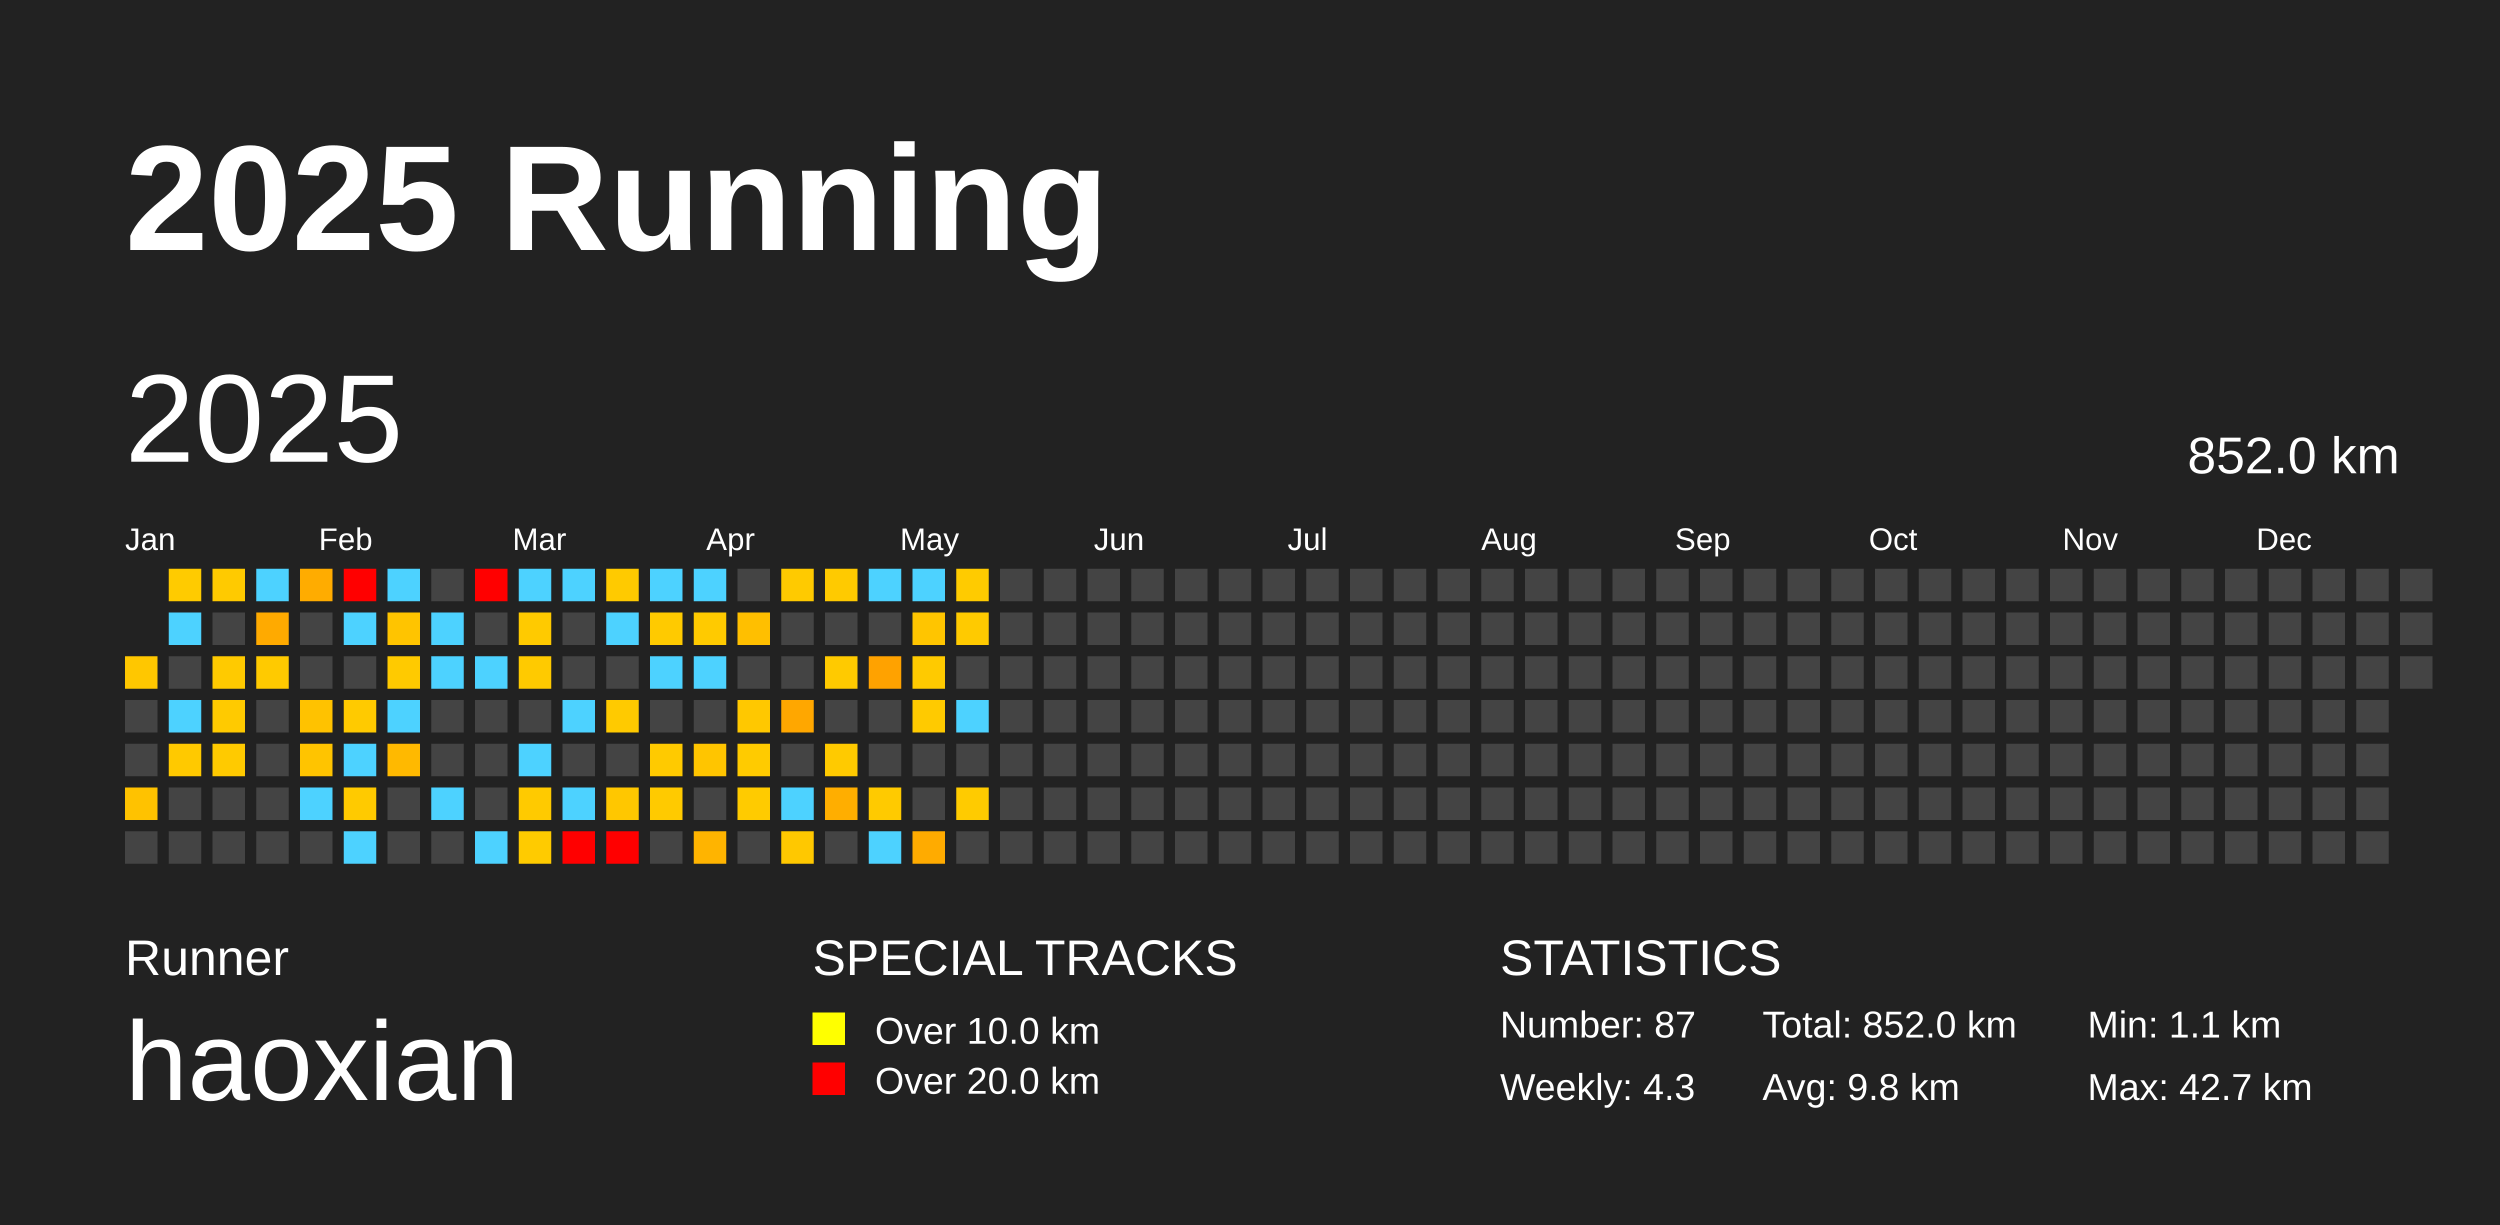
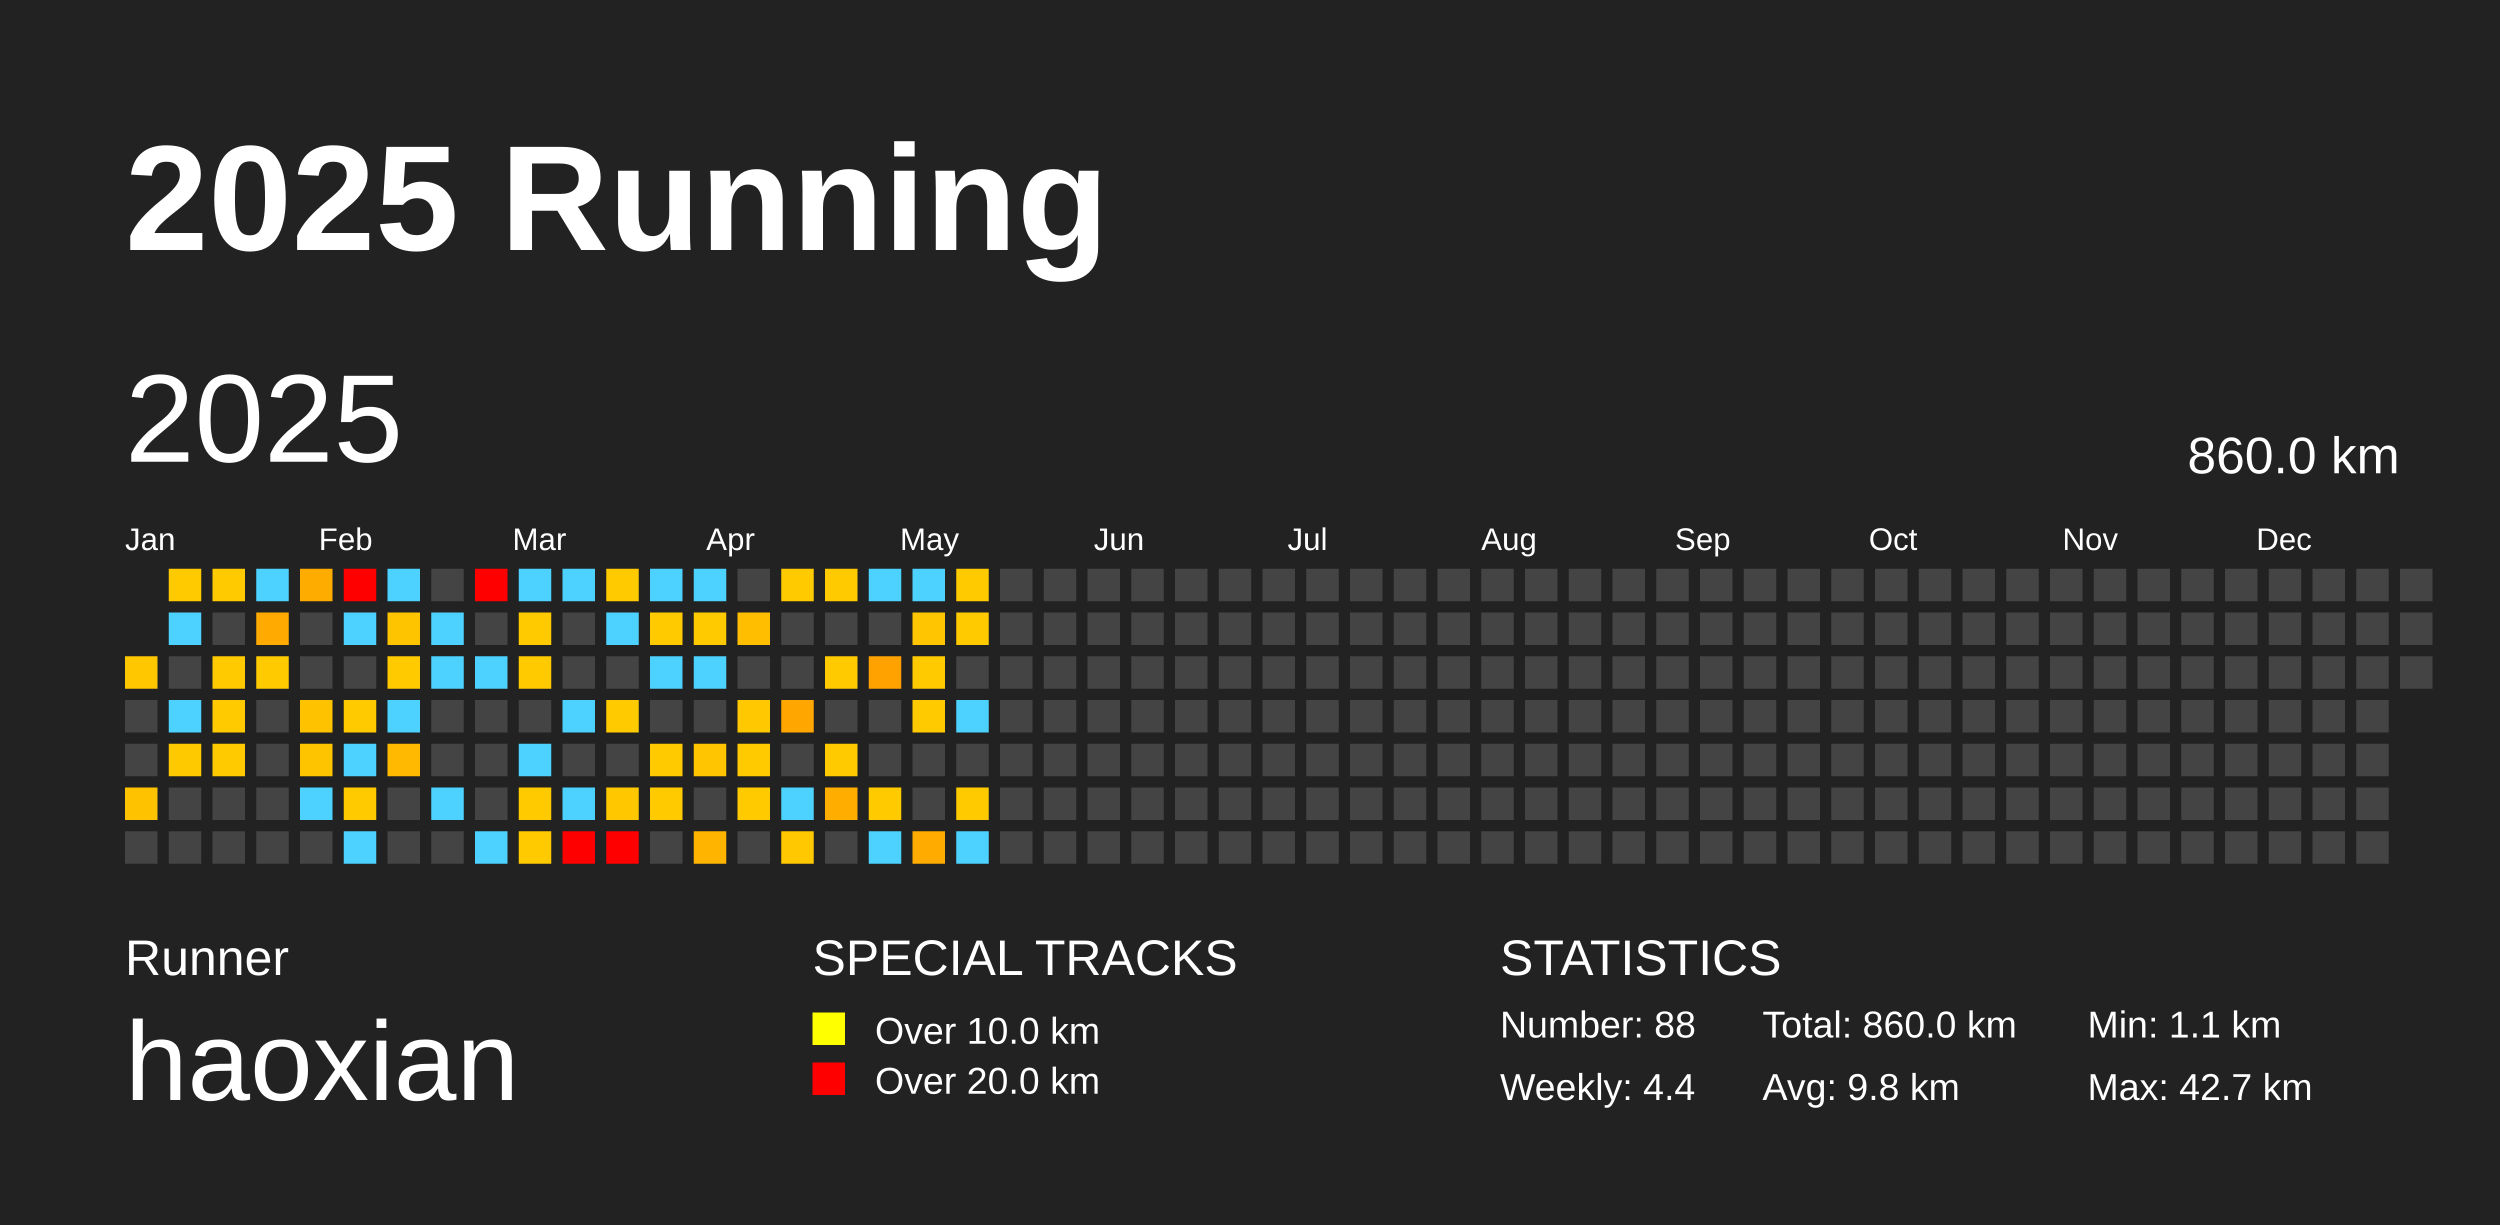
<svg xmlns="http://www.w3.org/2000/svg" baseProfile="full" height="98mm" version="1.1" viewBox="0,0,200,98" width="200mm">
  <defs />
  <rect fill="#222222" height="98" width="200" x="0" y="0" />
  <text fill="#FFFFFF" style="font-size:12px; font-family:Arial; font-weight:bold;" x="10" y="20">2025 Running</text>
  <text fill="#FFFFFF" style="font-size:4px; font-family:Arial" x="10" y="78">Runner</text>
  <text fill="#FFFFFF" style="font-size:9px; font-family:Arial" x="10" y="88">haoxian</text>
  <text fill="#FFFFFF" style="font-size:4px; font-family:Arial" x="65" y="78">SPECIAL TRACKS</text>
  <rect fill="yellow" height="2.6" width="2.6" x="65" y="81" />
  <text fill="#FFFFFF" style="font-size:3px; font-family:Arial" x="70" y="83.5">Over 10.0 km</text>
  <rect fill="red" height="2.6" width="2.6" x="65" y="85" />
  <text fill="#FFFFFF" style="font-size:3px; font-family:Arial" x="70" y="87.5">Over 20.0 km</text>
  <text fill="#FFFFFF" style="font-size:4px; font-family:Arial" x="120" y="78">STATISTICS</text>
-   <text fill="#FFFFFF" style="font-size:3px; font-family:Arial" x="120" y="83">Number: 87</text>
-   <text fill="#FFFFFF" style="font-size:3px; font-family:Arial" x="120" y="88">Weekly: 4.3</text>
-   <text fill="#FFFFFF" style="font-size:3px; font-family:Arial" x="141" y="83">Total: 852.0 km</text>
+   <text fill="#FFFFFF" style="font-size:3px; font-family:Arial" x="120" y="83">Number: 88</text>
+   <text fill="#FFFFFF" style="font-size:3px; font-family:Arial" x="120" y="88">Weekly: 4.4</text>
+   <text fill="#FFFFFF" style="font-size:3px; font-family:Arial" x="141" y="83">Total: 860.0 km</text>
  <text fill="#FFFFFF" style="font-size:3px; font-family:Arial" x="141" y="88">Avg: 9.8 km</text>
  <text fill="#FFFFFF" style="font-size:3px; font-family:Arial" x="167" y="83">Min: 1.1 km</text>
  <text fill="#FFFFFF" style="font-size:3px; font-family:Arial" x="167" y="88">Max: 42.7 km</text>
  <text dominant-baseline="hanging" fill="#FFFFFF" style="font-size:10.0px; font-family:Arial;" x="10" y="30">2025</text>
-   <text dominant-baseline="hanging" fill="#FFFFFF" style="font-size:4.125px; font-family:Arial;" x="175" y="35">852.0 km</text>
+   <text dominant-baseline="hanging" fill="#FFFFFF" style="font-size:4.125px; font-family:Arial;" x="175" y="35">860.0 km</text>
  <text fill="#FFFFFF" style="font-size:2.5px; font-family:Arial" x="10.0" y="44">Jan</text>
  <text fill="#FFFFFF" style="font-size:2.5px; font-family:Arial" x="25.5" y="44">Feb</text>
  <text fill="#FFFFFF" style="font-size:2.5px; font-family:Arial" x="41.0" y="44">Mar</text>
  <text fill="#FFFFFF" style="font-size:2.5px; font-family:Arial" x="56.5" y="44">Apr</text>
  <text fill="#FFFFFF" style="font-size:2.5px; font-family:Arial" x="72.0" y="44">May</text>
  <text fill="#FFFFFF" style="font-size:2.5px; font-family:Arial" x="87.5" y="44">Jun</text>
  <text fill="#FFFFFF" style="font-size:2.5px; font-family:Arial" x="103.0" y="44">Jul</text>
  <text fill="#FFFFFF" style="font-size:2.5px; font-family:Arial" x="118.5" y="44">Aug</text>
  <text fill="#FFFFFF" style="font-size:2.5px; font-family:Arial" x="134.0" y="44">Sep</text>
  <text fill="#FFFFFF" style="font-size:2.5px; font-family:Arial" x="149.5" y="44">Oct</text>
  <text fill="#FFFFFF" style="font-size:2.5px; font-family:Arial" x="165.0" y="44">Nov</text>
  <text fill="#FFFFFF" style="font-size:2.5px; font-family:Arial" x="180.5" y="44">Dec</text>
  <rect fill="#ffc700" height="2.6" width="2.6" x="10.0" y="52.5" />
  <rect fill="#444444" height="2.6" width="2.6" x="10.0" y="56.0" />
  <rect fill="#444444" height="2.6" width="2.6" x="10.0" y="59.5" />
  <rect fill="#ffc200" height="2.6" width="2.6" x="10.0" y="63.0" />
  <rect fill="#444444" height="2.6" width="2.6" x="10.0" y="66.5" />
  <rect fill="#ffcb00" height="2.6" width="2.6" x="13.5" y="45.5" />
  <rect fill="#4dd2ff" height="2.6" width="2.6" x="13.5" y="49.0" />
  <rect fill="#444444" height="2.6" width="2.6" x="13.5" y="52.5" />
  <rect fill="#4dd2ff" height="2.6" width="2.6" x="13.5" y="56.0" />
  <rect fill="#ffc900" height="2.6" width="2.6" x="13.5" y="59.5" />
  <rect fill="#444444" height="2.6" width="2.6" x="13.5" y="63.0" />
  <rect fill="#444444" height="2.6" width="2.6" x="13.5" y="66.5" />
  <rect fill="#ffca00" height="2.6" width="2.6" x="17.0" y="45.5" />
  <rect fill="#444444" height="2.6" width="2.6" x="17.0" y="49.0" />
  <rect fill="#ffca00" height="2.6" width="2.6" x="17.0" y="52.5" />
  <rect fill="#ffca00" height="2.6" width="2.6" x="17.0" y="56.0" />
  <rect fill="#ffca00" height="2.6" width="2.6" x="17.0" y="59.5" />
  <rect fill="#444444" height="2.6" width="2.6" x="17.0" y="63.0" />
  <rect fill="#444444" height="2.6" width="2.6" x="17.0" y="66.5" />
  <rect fill="#4dd2ff" height="2.6" width="2.6" x="20.5" y="45.5" />
  <rect fill="#ffaa00" height="2.6" width="2.6" x="20.5" y="49.0" />
  <rect fill="#ffca00" height="2.6" width="2.6" x="20.5" y="52.5" />
  <rect fill="#444444" height="2.6" width="2.6" x="20.5" y="56.0" />
  <rect fill="#444444" height="2.6" width="2.6" x="20.5" y="59.5" />
  <rect fill="#444444" height="2.6" width="2.6" x="20.5" y="63.0" />
  <rect fill="#444444" height="2.6" width="2.6" x="20.5" y="66.5" />
  <rect fill="#ffac00" height="2.6" width="2.6" x="24.0" y="45.5" />
  <rect fill="#444444" height="2.6" width="2.6" x="24.0" y="49.0" />
  <rect fill="#444444" height="2.6" width="2.6" x="24.0" y="52.5" />
  <rect fill="#ffc200" height="2.6" width="2.6" x="24.0" y="56.0" />
  <rect fill="#ffc400" height="2.6" width="2.6" x="24.0" y="59.5" />
  <rect fill="#4dd2ff" height="2.6" width="2.6" x="24.0" y="63.0" />
  <rect fill="#444444" height="2.6" width="2.6" x="24.0" y="66.5" />
  <rect fill="red" height="2.6" width="2.6" x="27.5" y="45.5" />
  <rect fill="#4dd2ff" height="2.6" width="2.6" x="27.5" y="49.0" />
  <rect fill="#444444" height="2.6" width="2.6" x="27.5" y="52.5" />
  <rect fill="#ffca00" height="2.6" width="2.6" x="27.5" y="56.0" />
  <rect fill="#4dd2ff" height="2.6" width="2.6" x="27.5" y="59.5" />
  <rect fill="#ffca00" height="2.6" width="2.6" x="27.5" y="63.0" />
  <rect fill="#4dd2ff" height="2.6" width="2.6" x="27.5" y="66.5" />
  <rect fill="#4dd2ff" height="2.6" width="2.6" x="31.0" y="45.5" />
  <rect fill="#ffc400" height="2.6" width="2.6" x="31.0" y="49.0" />
  <rect fill="#ffca00" height="2.6" width="2.6" x="31.0" y="52.5" />
  <rect fill="#4dd2ff" height="2.6" width="2.6" x="31.0" y="56.0" />
  <rect fill="#ffb900" height="2.6" width="2.6" x="31.0" y="59.5" />
  <rect fill="#444444" height="2.6" width="2.6" x="31.0" y="63.0" />
  <rect fill="#444444" height="2.6" width="2.6" x="31.0" y="66.5" />
  <rect fill="#444444" height="2.6" width="2.6" x="34.5" y="45.5" />
  <rect fill="#4dd2ff" height="2.6" width="2.6" x="34.5" y="49.0" />
  <rect fill="#4dd2ff" height="2.6" width="2.6" x="34.5" y="52.5" />
  <rect fill="#444444" height="2.6" width="2.6" x="34.5" y="56.0" />
  <rect fill="#444444" height="2.6" width="2.6" x="34.5" y="59.5" />
  <rect fill="#4dd2ff" height="2.6" width="2.6" x="34.5" y="63.0" />
  <rect fill="#444444" height="2.6" width="2.6" x="34.5" y="66.5" />
  <rect fill="red" height="2.6" width="2.6" x="38.0" y="45.5" />
  <rect fill="#444444" height="2.6" width="2.6" x="38.0" y="49.0" />
  <rect fill="#4dd2ff" height="2.6" width="2.6" x="38.0" y="52.5" />
  <rect fill="#444444" height="2.6" width="2.6" x="38.0" y="56.0" />
  <rect fill="#444444" height="2.6" width="2.6" x="38.0" y="59.5" />
  <rect fill="#444444" height="2.6" width="2.6" x="38.0" y="63.0" />
  <rect fill="#4dd2ff" height="2.6" width="2.6" x="38.0" y="66.5" />
  <rect fill="#4dd2ff" height="2.6" width="2.6" x="41.5" y="45.5" />
  <rect fill="#ffca00" height="2.6" width="2.6" x="41.5" y="49.0" />
  <rect fill="#ffca00" height="2.6" width="2.6" x="41.5" y="52.5" />
  <rect fill="#444444" height="2.6" width="2.6" x="41.5" y="56.0" />
  <rect fill="#4dd2ff" height="2.6" width="2.6" x="41.5" y="59.5" />
  <rect fill="#ffca00" height="2.6" width="2.6" x="41.5" y="63.0" />
  <rect fill="#ffcb00" height="2.6" width="2.6" x="41.5" y="66.5" />
  <rect fill="#4dd2ff" height="2.6" width="2.6" x="45.0" y="45.5" />
  <rect fill="#444444" height="2.6" width="2.6" x="45.0" y="49.0" />
  <rect fill="#444444" height="2.6" width="2.6" x="45.0" y="52.5" />
  <rect fill="#4dd2ff" height="2.6" width="2.6" x="45.0" y="56.0" />
  <rect fill="#444444" height="2.6" width="2.6" x="45.0" y="59.5" />
  <rect fill="#4dd2ff" height="2.6" width="2.6" x="45.0" y="63.0" />
  <rect fill="red" height="2.6" width="2.6" x="45.0" y="66.5" />
  <rect fill="#ffca00" height="2.6" width="2.6" x="48.5" y="45.5" />
  <rect fill="#4dd2ff" height="2.6" width="2.6" x="48.5" y="49.0" />
  <rect fill="#444444" height="2.6" width="2.6" x="48.5" y="52.5" />
  <rect fill="#ffca00" height="2.6" width="2.6" x="48.5" y="56.0" />
  <rect fill="#444444" height="2.6" width="2.6" x="48.5" y="59.5" />
  <rect fill="#ffc700" height="2.6" width="2.6" x="48.5" y="63.0" />
  <rect fill="red" height="2.6" width="2.6" x="48.5" y="66.5" />
  <rect fill="#4dd2ff" height="2.6" width="2.6" x="52.0" y="45.5" />
  <rect fill="#ffca00" height="2.6" width="2.6" x="52.0" y="49.0" />
  <rect fill="#4dd2ff" height="2.6" width="2.6" x="52.0" y="52.5" />
  <rect fill="#444444" height="2.6" width="2.6" x="52.0" y="56.0" />
  <rect fill="#ffca00" height="2.6" width="2.6" x="52.0" y="59.5" />
  <rect fill="#ffca00" height="2.6" width="2.6" x="52.0" y="63.0" />
  <rect fill="#444444" height="2.6" width="2.6" x="52.0" y="66.5" />
  <rect fill="#4dd2ff" height="2.6" width="2.6" x="55.5" y="45.5" />
  <rect fill="#ffca00" height="2.6" width="2.6" x="55.5" y="49.0" />
  <rect fill="#4dd2ff" height="2.6" width="2.6" x="55.5" y="52.5" />
  <rect fill="#444444" height="2.6" width="2.6" x="55.5" y="56.0" />
  <rect fill="#ffc500" height="2.6" width="2.6" x="55.5" y="59.5" />
  <rect fill="#444444" height="2.6" width="2.6" x="55.5" y="63.0" />
  <rect fill="#ffb400" height="2.6" width="2.6" x="55.5" y="66.5" />
  <rect fill="#444444" height="2.6" width="2.6" x="59.0" y="45.5" />
  <rect fill="#ffbf00" height="2.6" width="2.6" x="59.0" y="49.0" />
  <rect fill="#444444" height="2.6" width="2.6" x="59.0" y="52.5" />
  <rect fill="#ffc800" height="2.6" width="2.6" x="59.0" y="56.0" />
  <rect fill="#ffcb00" height="2.6" width="2.6" x="59.0" y="59.5" />
  <rect fill="#ffcb00" height="2.6" width="2.6" x="59.0" y="63.0" />
  <rect fill="#444444" height="2.6" width="2.6" x="59.0" y="66.5" />
  <rect fill="#ffca00" height="2.6" width="2.6" x="62.5" y="45.5" />
  <rect fill="#444444" height="2.6" width="2.6" x="62.5" y="49.0" />
  <rect fill="#444444" height="2.6" width="2.6" x="62.5" y="52.5" />
  <rect fill="#ffa700" height="2.6" width="2.6" x="62.5" y="56.0" />
  <rect fill="#444444" height="2.6" width="2.6" x="62.5" y="59.5" />
  <rect fill="#4dd2ff" height="2.6" width="2.6" x="62.5" y="63.0" />
  <rect fill="#ffc800" height="2.6" width="2.6" x="62.5" y="66.5" />
  <rect fill="#ffca00" height="2.6" width="2.6" x="66.0" y="45.5" />
  <rect fill="#444444" height="2.6" width="2.6" x="66.0" y="49.0" />
  <rect fill="#ffca00" height="2.6" width="2.6" x="66.0" y="52.5" />
  <rect fill="#444444" height="2.6" width="2.6" x="66.0" y="56.0" />
  <rect fill="#ffca00" height="2.6" width="2.6" x="66.0" y="59.5" />
  <rect fill="#ffae00" height="2.6" width="2.6" x="66.0" y="63.0" />
  <rect fill="#444444" height="2.6" width="2.6" x="66.0" y="66.5" />
  <rect fill="#4dd2ff" height="2.6" width="2.6" x="69.5" y="45.5" />
  <rect fill="#444444" height="2.6" width="2.6" x="69.5" y="49.0" />
  <rect fill="#ffa200" height="2.6" width="2.6" x="69.5" y="52.5" />
  <rect fill="#444444" height="2.6" width="2.6" x="69.5" y="56.0" />
  <rect fill="#444444" height="2.6" width="2.6" x="69.5" y="59.5" />
  <rect fill="#ffca00" height="2.6" width="2.6" x="69.5" y="63.0" />
  <rect fill="#4dd2ff" height="2.6" width="2.6" x="69.5" y="66.5" />
  <rect fill="#4dd2ff" height="2.6" width="2.6" x="73.0" y="45.5" />
  <rect fill="#ffc500" height="2.6" width="2.6" x="73.0" y="49.0" />
  <rect fill="#ffca00" height="2.6" width="2.6" x="73.0" y="52.5" />
  <rect fill="#ffca00" height="2.6" width="2.6" x="73.0" y="56.0" />
  <rect fill="#444444" height="2.6" width="2.6" x="73.0" y="59.5" />
  <rect fill="#444444" height="2.6" width="2.6" x="73.0" y="63.0" />
  <rect fill="#ffab00" height="2.6" width="2.6" x="73.0" y="66.5" />
  <rect fill="#ffcb00" height="2.6" width="2.6" x="76.5" y="45.5" />
  <rect fill="#ffca00" height="2.6" width="2.6" x="76.5" y="49.0" />
  <rect fill="#444444" height="2.6" width="2.6" x="76.5" y="52.5" />
  <rect fill="#4dd2ff" height="2.6" width="2.6" x="76.5" y="56.0" />
  <rect fill="#444444" height="2.6" width="2.6" x="76.5" y="59.5" />
  <rect fill="#ffcb00" height="2.6" width="2.6" x="76.5" y="63.0" />
-   <rect fill="#444444" height="2.6" width="2.6" x="76.5" y="66.5" />
+   <rect fill="#4dd2ff" height="2.6" width="2.6" x="76.5" y="66.5" />
  <rect fill="#444444" height="2.6" width="2.6" x="80.0" y="45.5" />
  <rect fill="#444444" height="2.6" width="2.6" x="80.0" y="49.0" />
  <rect fill="#444444" height="2.6" width="2.6" x="80.0" y="52.5" />
  <rect fill="#444444" height="2.6" width="2.6" x="80.0" y="56.0" />
  <rect fill="#444444" height="2.6" width="2.6" x="80.0" y="59.5" />
  <rect fill="#444444" height="2.6" width="2.6" x="80.0" y="63.0" />
  <rect fill="#444444" height="2.6" width="2.6" x="80.0" y="66.5" />
  <rect fill="#444444" height="2.6" width="2.6" x="83.5" y="45.5" />
  <rect fill="#444444" height="2.6" width="2.6" x="83.5" y="49.0" />
  <rect fill="#444444" height="2.6" width="2.6" x="83.5" y="52.5" />
  <rect fill="#444444" height="2.6" width="2.6" x="83.5" y="56.0" />
  <rect fill="#444444" height="2.6" width="2.6" x="83.5" y="59.5" />
  <rect fill="#444444" height="2.6" width="2.6" x="83.5" y="63.0" />
  <rect fill="#444444" height="2.6" width="2.6" x="83.5" y="66.5" />
  <rect fill="#444444" height="2.6" width="2.6" x="87.0" y="45.5" />
  <rect fill="#444444" height="2.6" width="2.6" x="87.0" y="49.0" />
  <rect fill="#444444" height="2.6" width="2.6" x="87.0" y="52.5" />
  <rect fill="#444444" height="2.6" width="2.6" x="87.0" y="56.0" />
  <rect fill="#444444" height="2.6" width="2.6" x="87.0" y="59.5" />
  <rect fill="#444444" height="2.6" width="2.6" x="87.0" y="63.0" />
  <rect fill="#444444" height="2.6" width="2.6" x="87.0" y="66.5" />
  <rect fill="#444444" height="2.6" width="2.6" x="90.5" y="45.5" />
  <rect fill="#444444" height="2.6" width="2.6" x="90.5" y="49.0" />
  <rect fill="#444444" height="2.6" width="2.6" x="90.5" y="52.5" />
  <rect fill="#444444" height="2.6" width="2.6" x="90.5" y="56.0" />
  <rect fill="#444444" height="2.6" width="2.6" x="90.5" y="59.5" />
  <rect fill="#444444" height="2.6" width="2.6" x="90.5" y="63.0" />
  <rect fill="#444444" height="2.6" width="2.6" x="90.5" y="66.5" />
  <rect fill="#444444" height="2.6" width="2.6" x="94.0" y="45.5" />
  <rect fill="#444444" height="2.6" width="2.6" x="94.0" y="49.0" />
  <rect fill="#444444" height="2.6" width="2.6" x="94.0" y="52.5" />
  <rect fill="#444444" height="2.6" width="2.6" x="94.0" y="56.0" />
  <rect fill="#444444" height="2.6" width="2.6" x="94.0" y="59.5" />
  <rect fill="#444444" height="2.6" width="2.6" x="94.0" y="63.0" />
  <rect fill="#444444" height="2.6" width="2.6" x="94.0" y="66.5" />
  <rect fill="#444444" height="2.6" width="2.6" x="97.5" y="45.5" />
  <rect fill="#444444" height="2.6" width="2.6" x="97.5" y="49.0" />
  <rect fill="#444444" height="2.6" width="2.6" x="97.5" y="52.5" />
  <rect fill="#444444" height="2.6" width="2.6" x="97.5" y="56.0" />
  <rect fill="#444444" height="2.6" width="2.6" x="97.5" y="59.5" />
  <rect fill="#444444" height="2.6" width="2.6" x="97.5" y="63.0" />
  <rect fill="#444444" height="2.6" width="2.6" x="97.5" y="66.5" />
  <rect fill="#444444" height="2.6" width="2.6" x="101.0" y="45.5" />
  <rect fill="#444444" height="2.6" width="2.6" x="101.0" y="49.0" />
  <rect fill="#444444" height="2.6" width="2.6" x="101.0" y="52.5" />
  <rect fill="#444444" height="2.6" width="2.6" x="101.0" y="56.0" />
  <rect fill="#444444" height="2.6" width="2.6" x="101.0" y="59.5" />
  <rect fill="#444444" height="2.6" width="2.6" x="101.0" y="63.0" />
  <rect fill="#444444" height="2.6" width="2.6" x="101.0" y="66.5" />
  <rect fill="#444444" height="2.6" width="2.6" x="104.5" y="45.5" />
  <rect fill="#444444" height="2.6" width="2.6" x="104.5" y="49.0" />
  <rect fill="#444444" height="2.6" width="2.6" x="104.5" y="52.5" />
  <rect fill="#444444" height="2.6" width="2.6" x="104.5" y="56.0" />
  <rect fill="#444444" height="2.6" width="2.6" x="104.5" y="59.5" />
  <rect fill="#444444" height="2.6" width="2.6" x="104.5" y="63.0" />
  <rect fill="#444444" height="2.6" width="2.6" x="104.5" y="66.5" />
  <rect fill="#444444" height="2.6" width="2.6" x="108.0" y="45.5" />
  <rect fill="#444444" height="2.6" width="2.6" x="108.0" y="49.0" />
  <rect fill="#444444" height="2.6" width="2.6" x="108.0" y="52.5" />
  <rect fill="#444444" height="2.6" width="2.6" x="108.0" y="56.0" />
  <rect fill="#444444" height="2.6" width="2.6" x="108.0" y="59.5" />
  <rect fill="#444444" height="2.6" width="2.6" x="108.0" y="63.0" />
  <rect fill="#444444" height="2.6" width="2.6" x="108.0" y="66.5" />
  <rect fill="#444444" height="2.6" width="2.6" x="111.5" y="45.5" />
  <rect fill="#444444" height="2.6" width="2.6" x="111.5" y="49.0" />
  <rect fill="#444444" height="2.6" width="2.6" x="111.5" y="52.5" />
  <rect fill="#444444" height="2.6" width="2.6" x="111.5" y="56.0" />
  <rect fill="#444444" height="2.6" width="2.6" x="111.5" y="59.5" />
  <rect fill="#444444" height="2.6" width="2.6" x="111.5" y="63.0" />
  <rect fill="#444444" height="2.6" width="2.6" x="111.5" y="66.5" />
  <rect fill="#444444" height="2.6" width="2.6" x="115.0" y="45.5" />
  <rect fill="#444444" height="2.6" width="2.6" x="115.0" y="49.0" />
  <rect fill="#444444" height="2.6" width="2.6" x="115.0" y="52.5" />
  <rect fill="#444444" height="2.6" width="2.6" x="115.0" y="56.0" />
  <rect fill="#444444" height="2.6" width="2.6" x="115.0" y="59.5" />
  <rect fill="#444444" height="2.6" width="2.6" x="115.0" y="63.0" />
  <rect fill="#444444" height="2.6" width="2.6" x="115.0" y="66.5" />
  <rect fill="#444444" height="2.6" width="2.6" x="118.5" y="45.5" />
  <rect fill="#444444" height="2.6" width="2.6" x="118.5" y="49.0" />
  <rect fill="#444444" height="2.6" width="2.6" x="118.5" y="52.5" />
  <rect fill="#444444" height="2.6" width="2.6" x="118.5" y="56.0" />
  <rect fill="#444444" height="2.6" width="2.6" x="118.5" y="59.5" />
  <rect fill="#444444" height="2.6" width="2.6" x="118.5" y="63.0" />
  <rect fill="#444444" height="2.6" width="2.6" x="118.5" y="66.5" />
  <rect fill="#444444" height="2.6" width="2.6" x="122.0" y="45.5" />
  <rect fill="#444444" height="2.6" width="2.6" x="122.0" y="49.0" />
  <rect fill="#444444" height="2.6" width="2.6" x="122.0" y="52.5" />
  <rect fill="#444444" height="2.6" width="2.6" x="122.0" y="56.0" />
  <rect fill="#444444" height="2.6" width="2.6" x="122.0" y="59.5" />
  <rect fill="#444444" height="2.6" width="2.6" x="122.0" y="63.0" />
  <rect fill="#444444" height="2.6" width="2.6" x="122.0" y="66.5" />
  <rect fill="#444444" height="2.6" width="2.6" x="125.5" y="45.5" />
  <rect fill="#444444" height="2.6" width="2.6" x="125.5" y="49.0" />
  <rect fill="#444444" height="2.6" width="2.6" x="125.5" y="52.5" />
  <rect fill="#444444" height="2.6" width="2.6" x="125.5" y="56.0" />
  <rect fill="#444444" height="2.6" width="2.6" x="125.5" y="59.5" />
  <rect fill="#444444" height="2.6" width="2.6" x="125.5" y="63.0" />
  <rect fill="#444444" height="2.6" width="2.6" x="125.5" y="66.5" />
  <rect fill="#444444" height="2.6" width="2.6" x="129.0" y="45.5" />
  <rect fill="#444444" height="2.6" width="2.6" x="129.0" y="49.0" />
  <rect fill="#444444" height="2.6" width="2.6" x="129.0" y="52.5" />
  <rect fill="#444444" height="2.6" width="2.6" x="129.0" y="56.0" />
  <rect fill="#444444" height="2.6" width="2.6" x="129.0" y="59.5" />
  <rect fill="#444444" height="2.6" width="2.6" x="129.0" y="63.0" />
  <rect fill="#444444" height="2.6" width="2.6" x="129.0" y="66.5" />
  <rect fill="#444444" height="2.6" width="2.6" x="132.5" y="45.5" />
  <rect fill="#444444" height="2.6" width="2.6" x="132.5" y="49.0" />
  <rect fill="#444444" height="2.6" width="2.6" x="132.5" y="52.5" />
  <rect fill="#444444" height="2.6" width="2.6" x="132.5" y="56.0" />
  <rect fill="#444444" height="2.6" width="2.6" x="132.5" y="59.5" />
  <rect fill="#444444" height="2.6" width="2.6" x="132.5" y="63.0" />
  <rect fill="#444444" height="2.6" width="2.6" x="132.5" y="66.5" />
  <rect fill="#444444" height="2.6" width="2.6" x="136.0" y="45.5" />
  <rect fill="#444444" height="2.6" width="2.6" x="136.0" y="49.0" />
  <rect fill="#444444" height="2.6" width="2.6" x="136.0" y="52.5" />
  <rect fill="#444444" height="2.6" width="2.6" x="136.0" y="56.0" />
  <rect fill="#444444" height="2.6" width="2.6" x="136.0" y="59.5" />
  <rect fill="#444444" height="2.6" width="2.6" x="136.0" y="63.0" />
  <rect fill="#444444" height="2.6" width="2.6" x="136.0" y="66.5" />
  <rect fill="#444444" height="2.6" width="2.6" x="139.5" y="45.5" />
  <rect fill="#444444" height="2.6" width="2.6" x="139.5" y="49.0" />
  <rect fill="#444444" height="2.6" width="2.6" x="139.5" y="52.5" />
  <rect fill="#444444" height="2.6" width="2.6" x="139.5" y="56.0" />
  <rect fill="#444444" height="2.6" width="2.6" x="139.5" y="59.5" />
  <rect fill="#444444" height="2.6" width="2.6" x="139.5" y="63.0" />
  <rect fill="#444444" height="2.6" width="2.6" x="139.5" y="66.5" />
  <rect fill="#444444" height="2.6" width="2.6" x="143.0" y="45.5" />
  <rect fill="#444444" height="2.6" width="2.6" x="143.0" y="49.0" />
  <rect fill="#444444" height="2.6" width="2.6" x="143.0" y="52.5" />
  <rect fill="#444444" height="2.6" width="2.6" x="143.0" y="56.0" />
  <rect fill="#444444" height="2.6" width="2.6" x="143.0" y="59.5" />
  <rect fill="#444444" height="2.6" width="2.6" x="143.0" y="63.0" />
  <rect fill="#444444" height="2.6" width="2.6" x="143.0" y="66.5" />
  <rect fill="#444444" height="2.6" width="2.6" x="146.5" y="45.5" />
  <rect fill="#444444" height="2.6" width="2.6" x="146.5" y="49.0" />
  <rect fill="#444444" height="2.6" width="2.6" x="146.5" y="52.5" />
  <rect fill="#444444" height="2.6" width="2.6" x="146.5" y="56.0" />
  <rect fill="#444444" height="2.6" width="2.6" x="146.5" y="59.5" />
  <rect fill="#444444" height="2.6" width="2.6" x="146.5" y="63.0" />
  <rect fill="#444444" height="2.6" width="2.6" x="146.5" y="66.5" />
  <rect fill="#444444" height="2.6" width="2.6" x="150.0" y="45.5" />
  <rect fill="#444444" height="2.6" width="2.6" x="150.0" y="49.0" />
  <rect fill="#444444" height="2.6" width="2.6" x="150.0" y="52.5" />
  <rect fill="#444444" height="2.6" width="2.6" x="150.0" y="56.0" />
  <rect fill="#444444" height="2.6" width="2.6" x="150.0" y="59.5" />
  <rect fill="#444444" height="2.6" width="2.6" x="150.0" y="63.0" />
  <rect fill="#444444" height="2.6" width="2.6" x="150.0" y="66.5" />
  <rect fill="#444444" height="2.6" width="2.6" x="153.5" y="45.5" />
  <rect fill="#444444" height="2.6" width="2.6" x="153.5" y="49.0" />
  <rect fill="#444444" height="2.6" width="2.6" x="153.5" y="52.5" />
  <rect fill="#444444" height="2.6" width="2.6" x="153.5" y="56.0" />
  <rect fill="#444444" height="2.6" width="2.6" x="153.5" y="59.5" />
  <rect fill="#444444" height="2.6" width="2.6" x="153.5" y="63.0" />
  <rect fill="#444444" height="2.6" width="2.6" x="153.5" y="66.5" />
  <rect fill="#444444" height="2.6" width="2.6" x="157.0" y="45.5" />
  <rect fill="#444444" height="2.6" width="2.6" x="157.0" y="49.0" />
  <rect fill="#444444" height="2.6" width="2.6" x="157.0" y="52.5" />
  <rect fill="#444444" height="2.6" width="2.6" x="157.0" y="56.0" />
  <rect fill="#444444" height="2.6" width="2.6" x="157.0" y="59.5" />
  <rect fill="#444444" height="2.6" width="2.6" x="157.0" y="63.0" />
  <rect fill="#444444" height="2.6" width="2.6" x="157.0" y="66.5" />
  <rect fill="#444444" height="2.6" width="2.6" x="160.5" y="45.5" />
  <rect fill="#444444" height="2.6" width="2.6" x="160.5" y="49.0" />
  <rect fill="#444444" height="2.6" width="2.6" x="160.5" y="52.5" />
  <rect fill="#444444" height="2.6" width="2.6" x="160.5" y="56.0" />
  <rect fill="#444444" height="2.6" width="2.6" x="160.5" y="59.5" />
  <rect fill="#444444" height="2.6" width="2.6" x="160.5" y="63.0" />
  <rect fill="#444444" height="2.6" width="2.6" x="160.5" y="66.5" />
  <rect fill="#444444" height="2.6" width="2.6" x="164.0" y="45.5" />
  <rect fill="#444444" height="2.6" width="2.6" x="164.0" y="49.0" />
  <rect fill="#444444" height="2.6" width="2.6" x="164.0" y="52.5" />
  <rect fill="#444444" height="2.6" width="2.6" x="164.0" y="56.0" />
  <rect fill="#444444" height="2.6" width="2.6" x="164.0" y="59.5" />
  <rect fill="#444444" height="2.6" width="2.6" x="164.0" y="63.0" />
  <rect fill="#444444" height="2.6" width="2.6" x="164.0" y="66.5" />
  <rect fill="#444444" height="2.6" width="2.6" x="167.5" y="45.5" />
  <rect fill="#444444" height="2.6" width="2.6" x="167.5" y="49.0" />
  <rect fill="#444444" height="2.6" width="2.6" x="167.5" y="52.5" />
  <rect fill="#444444" height="2.6" width="2.6" x="167.5" y="56.0" />
  <rect fill="#444444" height="2.6" width="2.6" x="167.5" y="59.5" />
  <rect fill="#444444" height="2.6" width="2.6" x="167.5" y="63.0" />
  <rect fill="#444444" height="2.6" width="2.6" x="167.5" y="66.5" />
  <rect fill="#444444" height="2.6" width="2.6" x="171.0" y="45.5" />
  <rect fill="#444444" height="2.6" width="2.6" x="171.0" y="49.0" />
  <rect fill="#444444" height="2.6" width="2.6" x="171.0" y="52.5" />
  <rect fill="#444444" height="2.6" width="2.6" x="171.0" y="56.0" />
  <rect fill="#444444" height="2.6" width="2.6" x="171.0" y="59.5" />
  <rect fill="#444444" height="2.6" width="2.6" x="171.0" y="63.0" />
  <rect fill="#444444" height="2.6" width="2.6" x="171.0" y="66.5" />
  <rect fill="#444444" height="2.6" width="2.6" x="174.5" y="45.5" />
  <rect fill="#444444" height="2.6" width="2.6" x="174.5" y="49.0" />
  <rect fill="#444444" height="2.6" width="2.6" x="174.5" y="52.5" />
  <rect fill="#444444" height="2.6" width="2.6" x="174.5" y="56.0" />
  <rect fill="#444444" height="2.6" width="2.6" x="174.5" y="59.5" />
  <rect fill="#444444" height="2.6" width="2.6" x="174.5" y="63.0" />
  <rect fill="#444444" height="2.6" width="2.6" x="174.5" y="66.5" />
  <rect fill="#444444" height="2.6" width="2.6" x="178.0" y="45.5" />
  <rect fill="#444444" height="2.6" width="2.6" x="178.0" y="49.0" />
  <rect fill="#444444" height="2.6" width="2.6" x="178.0" y="52.5" />
  <rect fill="#444444" height="2.6" width="2.6" x="178.0" y="56.0" />
  <rect fill="#444444" height="2.6" width="2.6" x="178.0" y="59.5" />
  <rect fill="#444444" height="2.6" width="2.6" x="178.0" y="63.0" />
  <rect fill="#444444" height="2.6" width="2.6" x="178.0" y="66.5" />
  <rect fill="#444444" height="2.6" width="2.6" x="181.5" y="45.5" />
  <rect fill="#444444" height="2.6" width="2.6" x="181.5" y="49.0" />
  <rect fill="#444444" height="2.6" width="2.6" x="181.5" y="52.5" />
  <rect fill="#444444" height="2.6" width="2.6" x="181.5" y="56.0" />
  <rect fill="#444444" height="2.6" width="2.6" x="181.5" y="59.5" />
  <rect fill="#444444" height="2.6" width="2.6" x="181.5" y="63.0" />
  <rect fill="#444444" height="2.6" width="2.6" x="181.5" y="66.5" />
  <rect fill="#444444" height="2.6" width="2.6" x="185.0" y="45.5" />
  <rect fill="#444444" height="2.6" width="2.6" x="185.0" y="49.0" />
  <rect fill="#444444" height="2.6" width="2.6" x="185.0" y="52.5" />
  <rect fill="#444444" height="2.6" width="2.6" x="185.0" y="56.0" />
  <rect fill="#444444" height="2.6" width="2.6" x="185.0" y="59.5" />
  <rect fill="#444444" height="2.6" width="2.6" x="185.0" y="63.0" />
  <rect fill="#444444" height="2.6" width="2.6" x="185.0" y="66.5" />
  <rect fill="#444444" height="2.6" width="2.6" x="188.5" y="45.5" />
  <rect fill="#444444" height="2.6" width="2.6" x="188.5" y="49.0" />
  <rect fill="#444444" height="2.6" width="2.6" x="188.5" y="52.5" />
  <rect fill="#444444" height="2.6" width="2.6" x="188.5" y="56.0" />
  <rect fill="#444444" height="2.6" width="2.6" x="188.5" y="59.5" />
  <rect fill="#444444" height="2.6" width="2.6" x="188.5" y="63.0" />
  <rect fill="#444444" height="2.6" width="2.6" x="188.5" y="66.5" />
  <rect fill="#444444" height="2.6" width="2.6" x="192.0" y="45.5" />
  <rect fill="#444444" height="2.6" width="2.6" x="192.0" y="49.0" />
  <rect fill="#444444" height="2.6" width="2.6" x="192.0" y="52.5" />
</svg>
